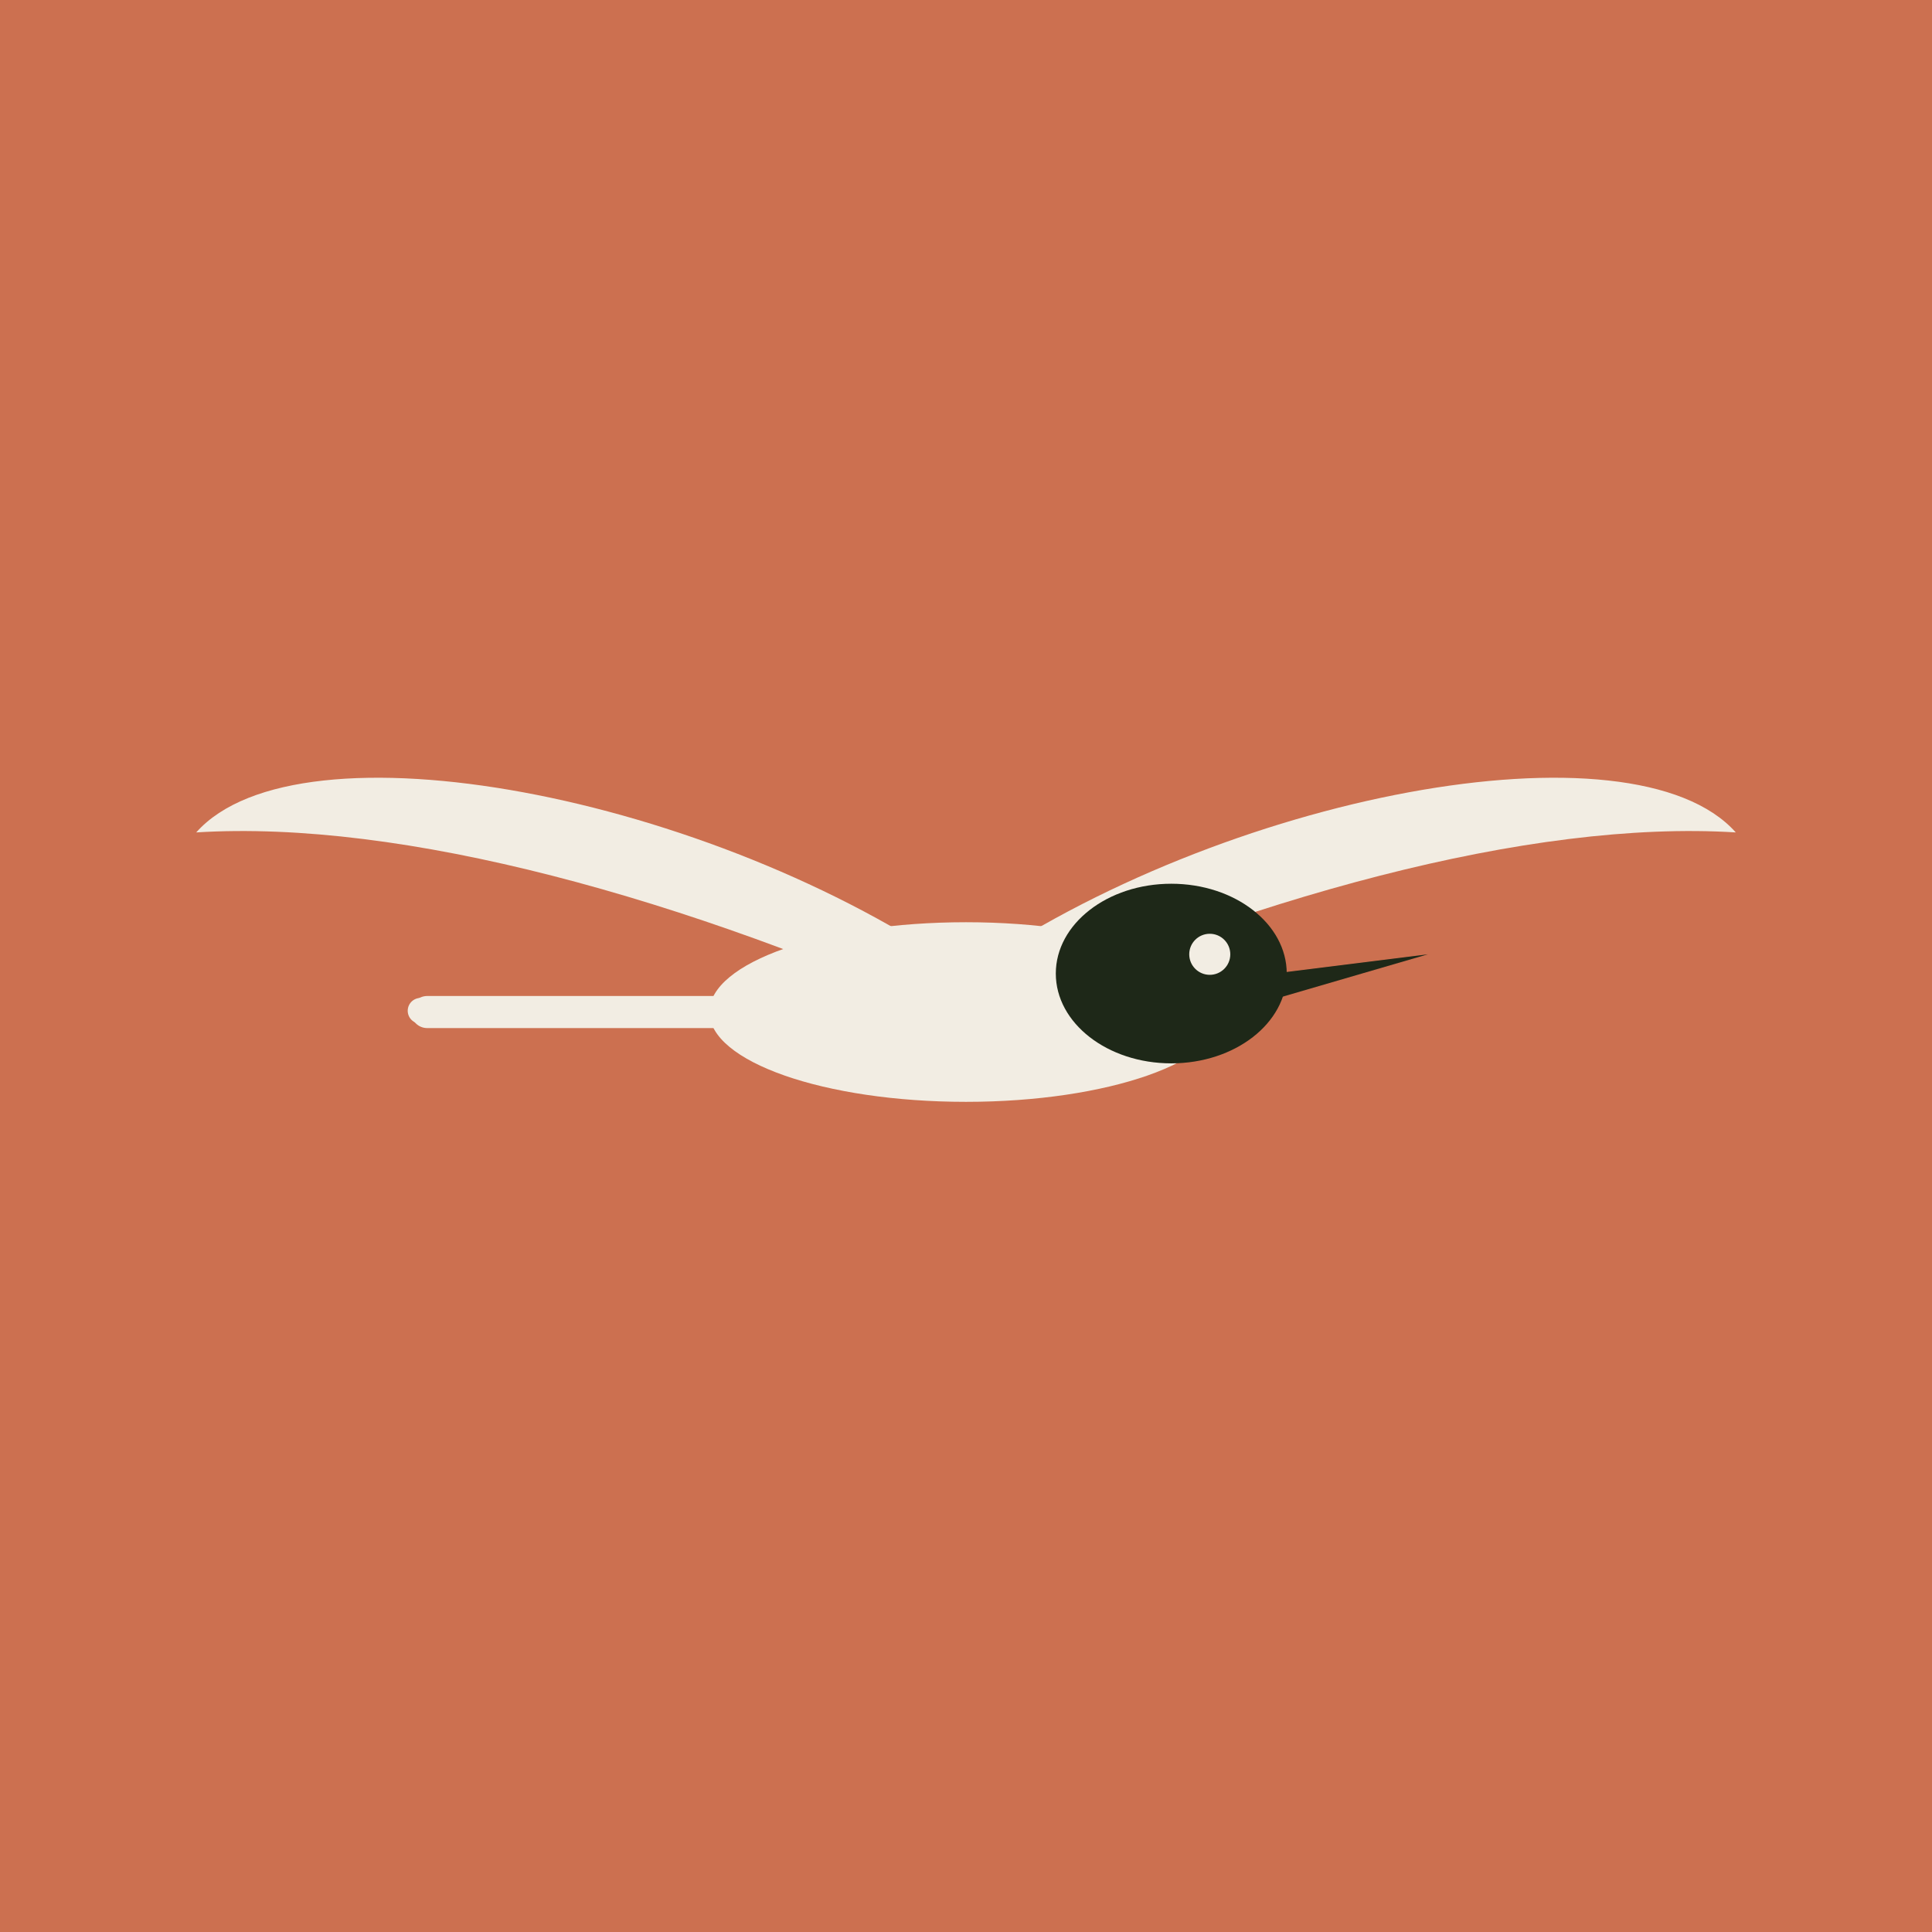
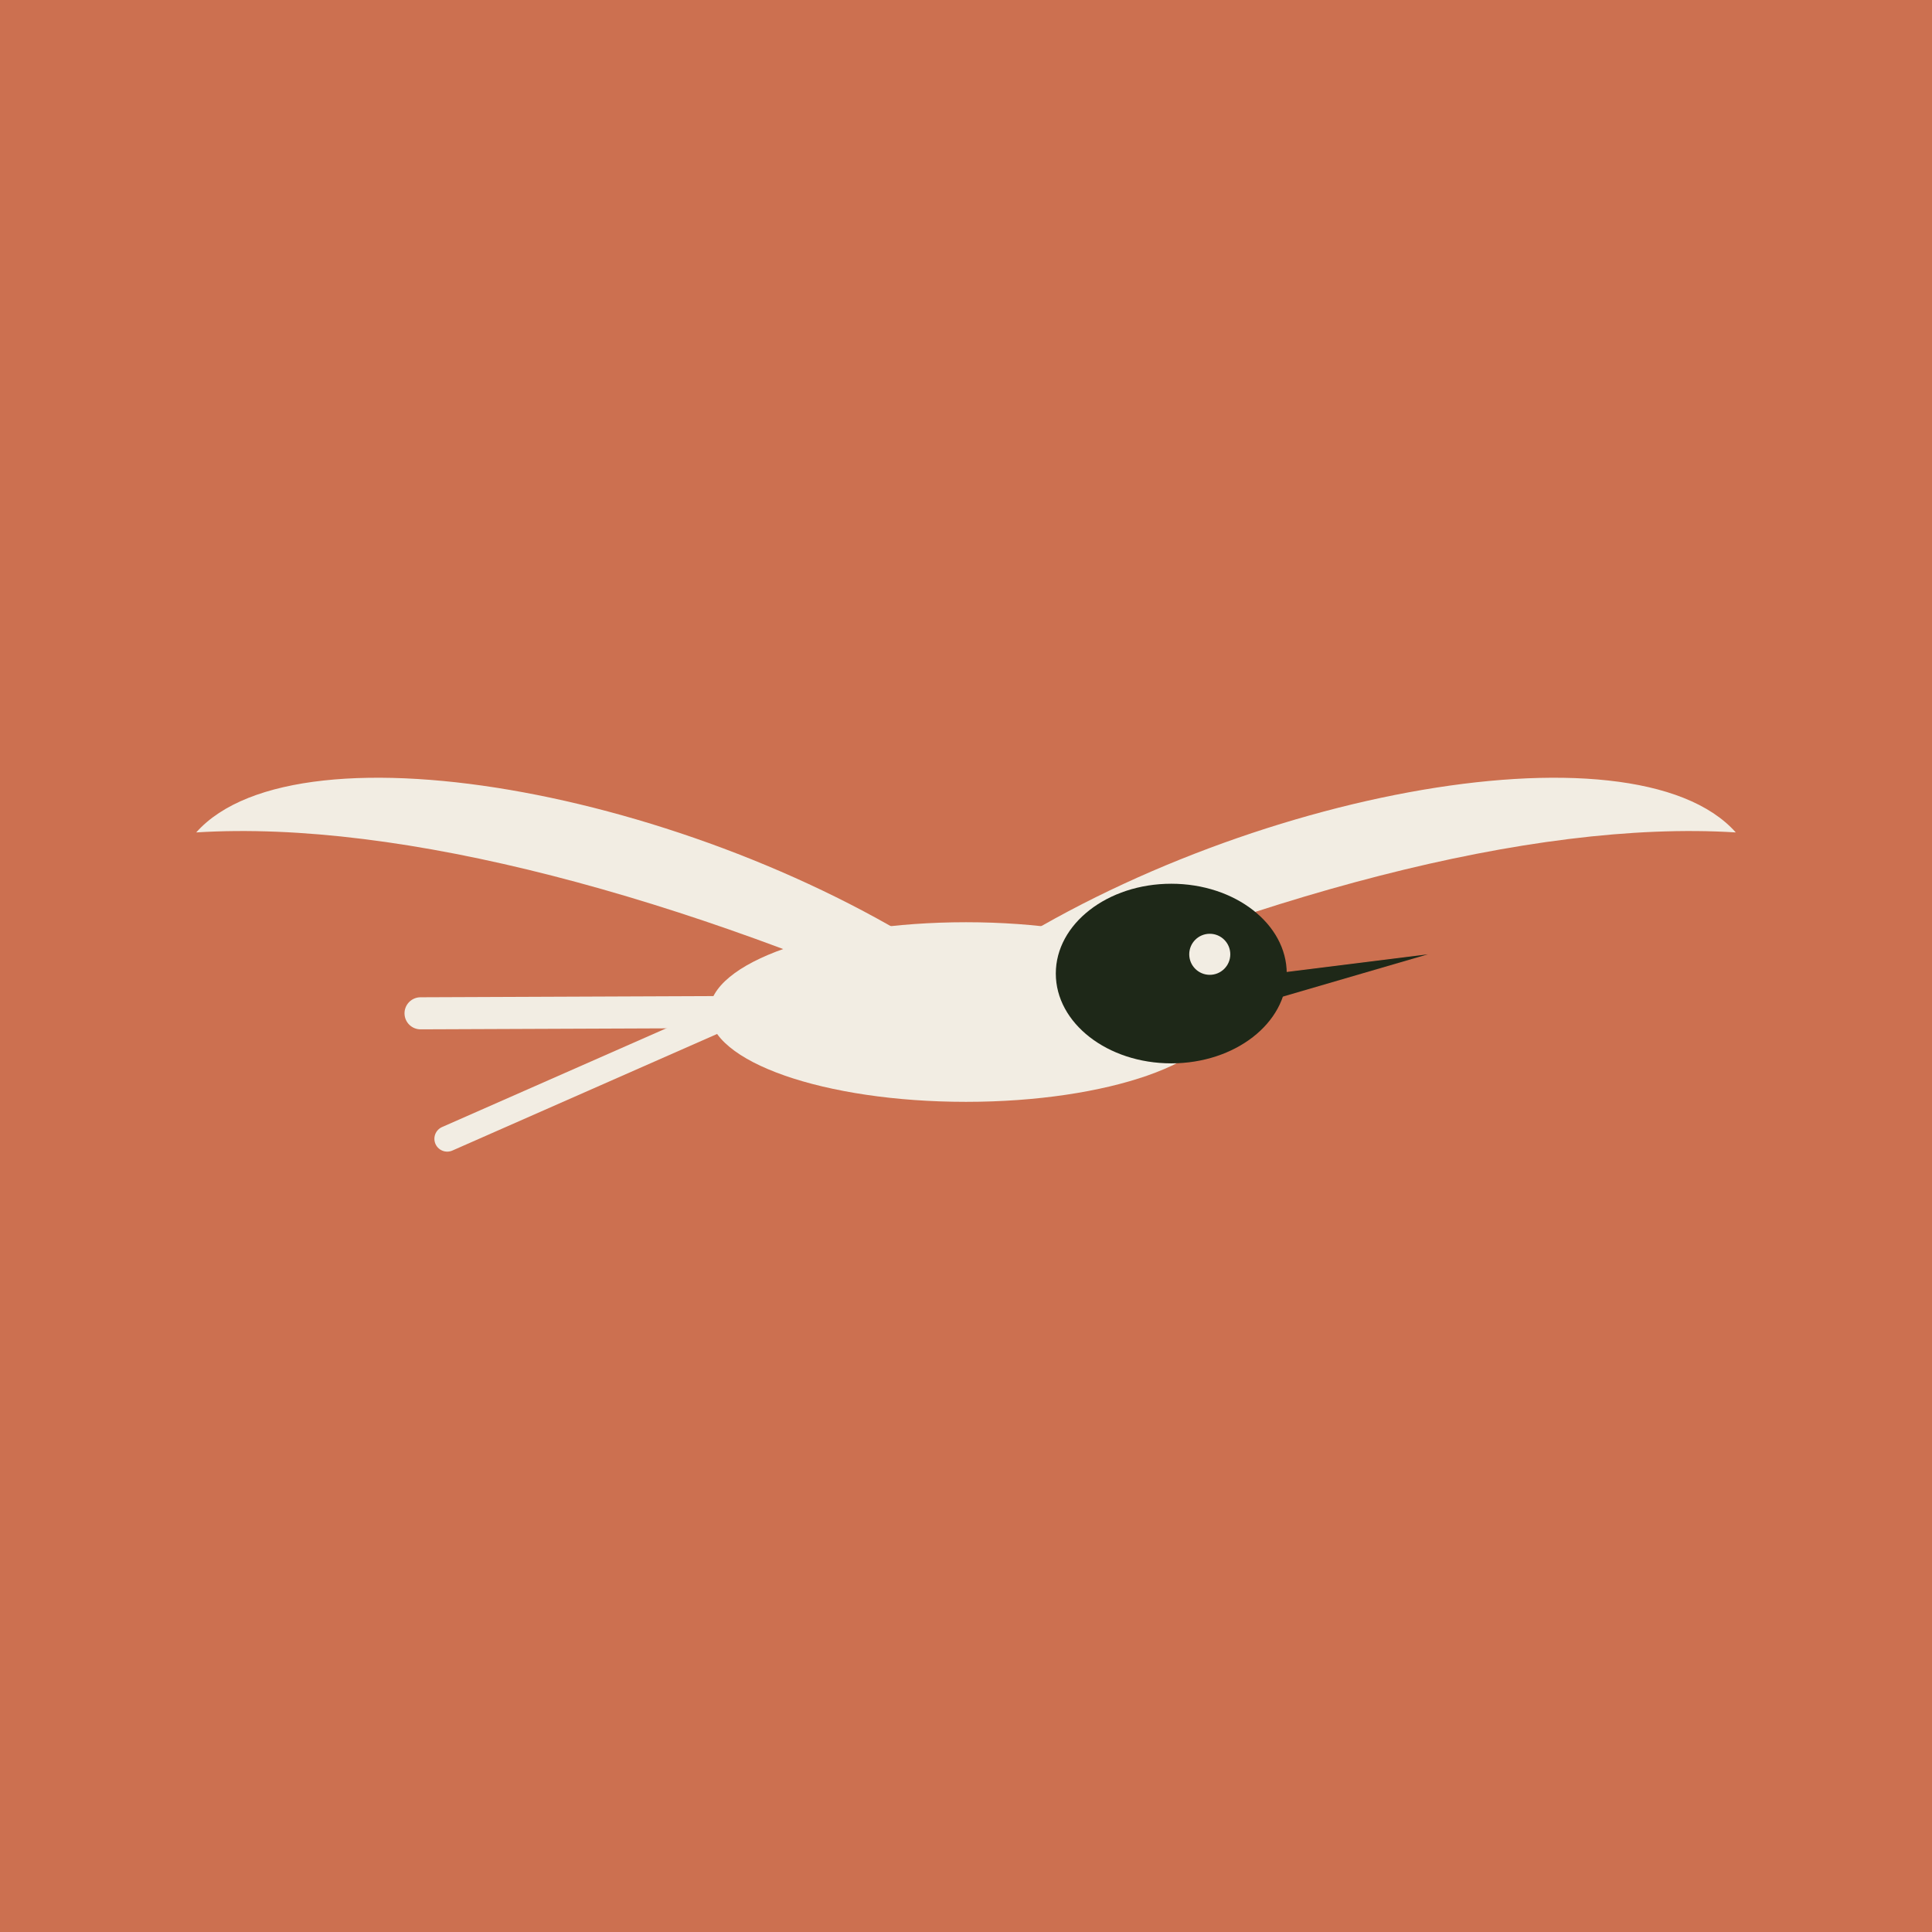
<svg xmlns="http://www.w3.org/2000/svg" viewBox="0 0 512 512">
  <rect width="512" height="512" fill="#cc7050" />
  <g transform="translate(52 122) scale(3.4)">
    <path d="M60 40 C40 26, 8 20, 0 29 C16 28, 38 34, 60 44Z" fill="#f2ede3" />
    <path d="M60 40 C80 26, 112 20, 120 29 C104 28, 82 34, 60 44Z" fill="#f2ede3" />
    <ellipse cx="60" cy="43" rx="20" ry="7" fill="#f2ede3" />
-     <path d="M42 43 L18 43" stroke="#f2ede3" stroke-width="2.5" stroke-linecap="round" />
-     <path d="M42 43 L18 48" stroke="#f2ede3" stroke-width="2" stroke-linecap="round" transform="rotate(12 42 43)" />
+     <g transform="rotate(-12 42 43)">
+       <path d="M42 43 L18 38" stroke="#f2ede3" stroke-width="2.5" stroke-linecap="round" />
+       <path d="M42 43 L18 48" stroke="#f2ede3" stroke-width="2" stroke-linecap="round" />
+     </g>
    <ellipse cx="76" cy="40" rx="9" ry="7" fill="#1e2818" />
    <path d="M84 40 L96 38.5 L84 42Z" fill="#1e2818" />
    <circle cx="79" cy="38.5" r="1.6" fill="#f2ede3" />
  </g>
</svg>
